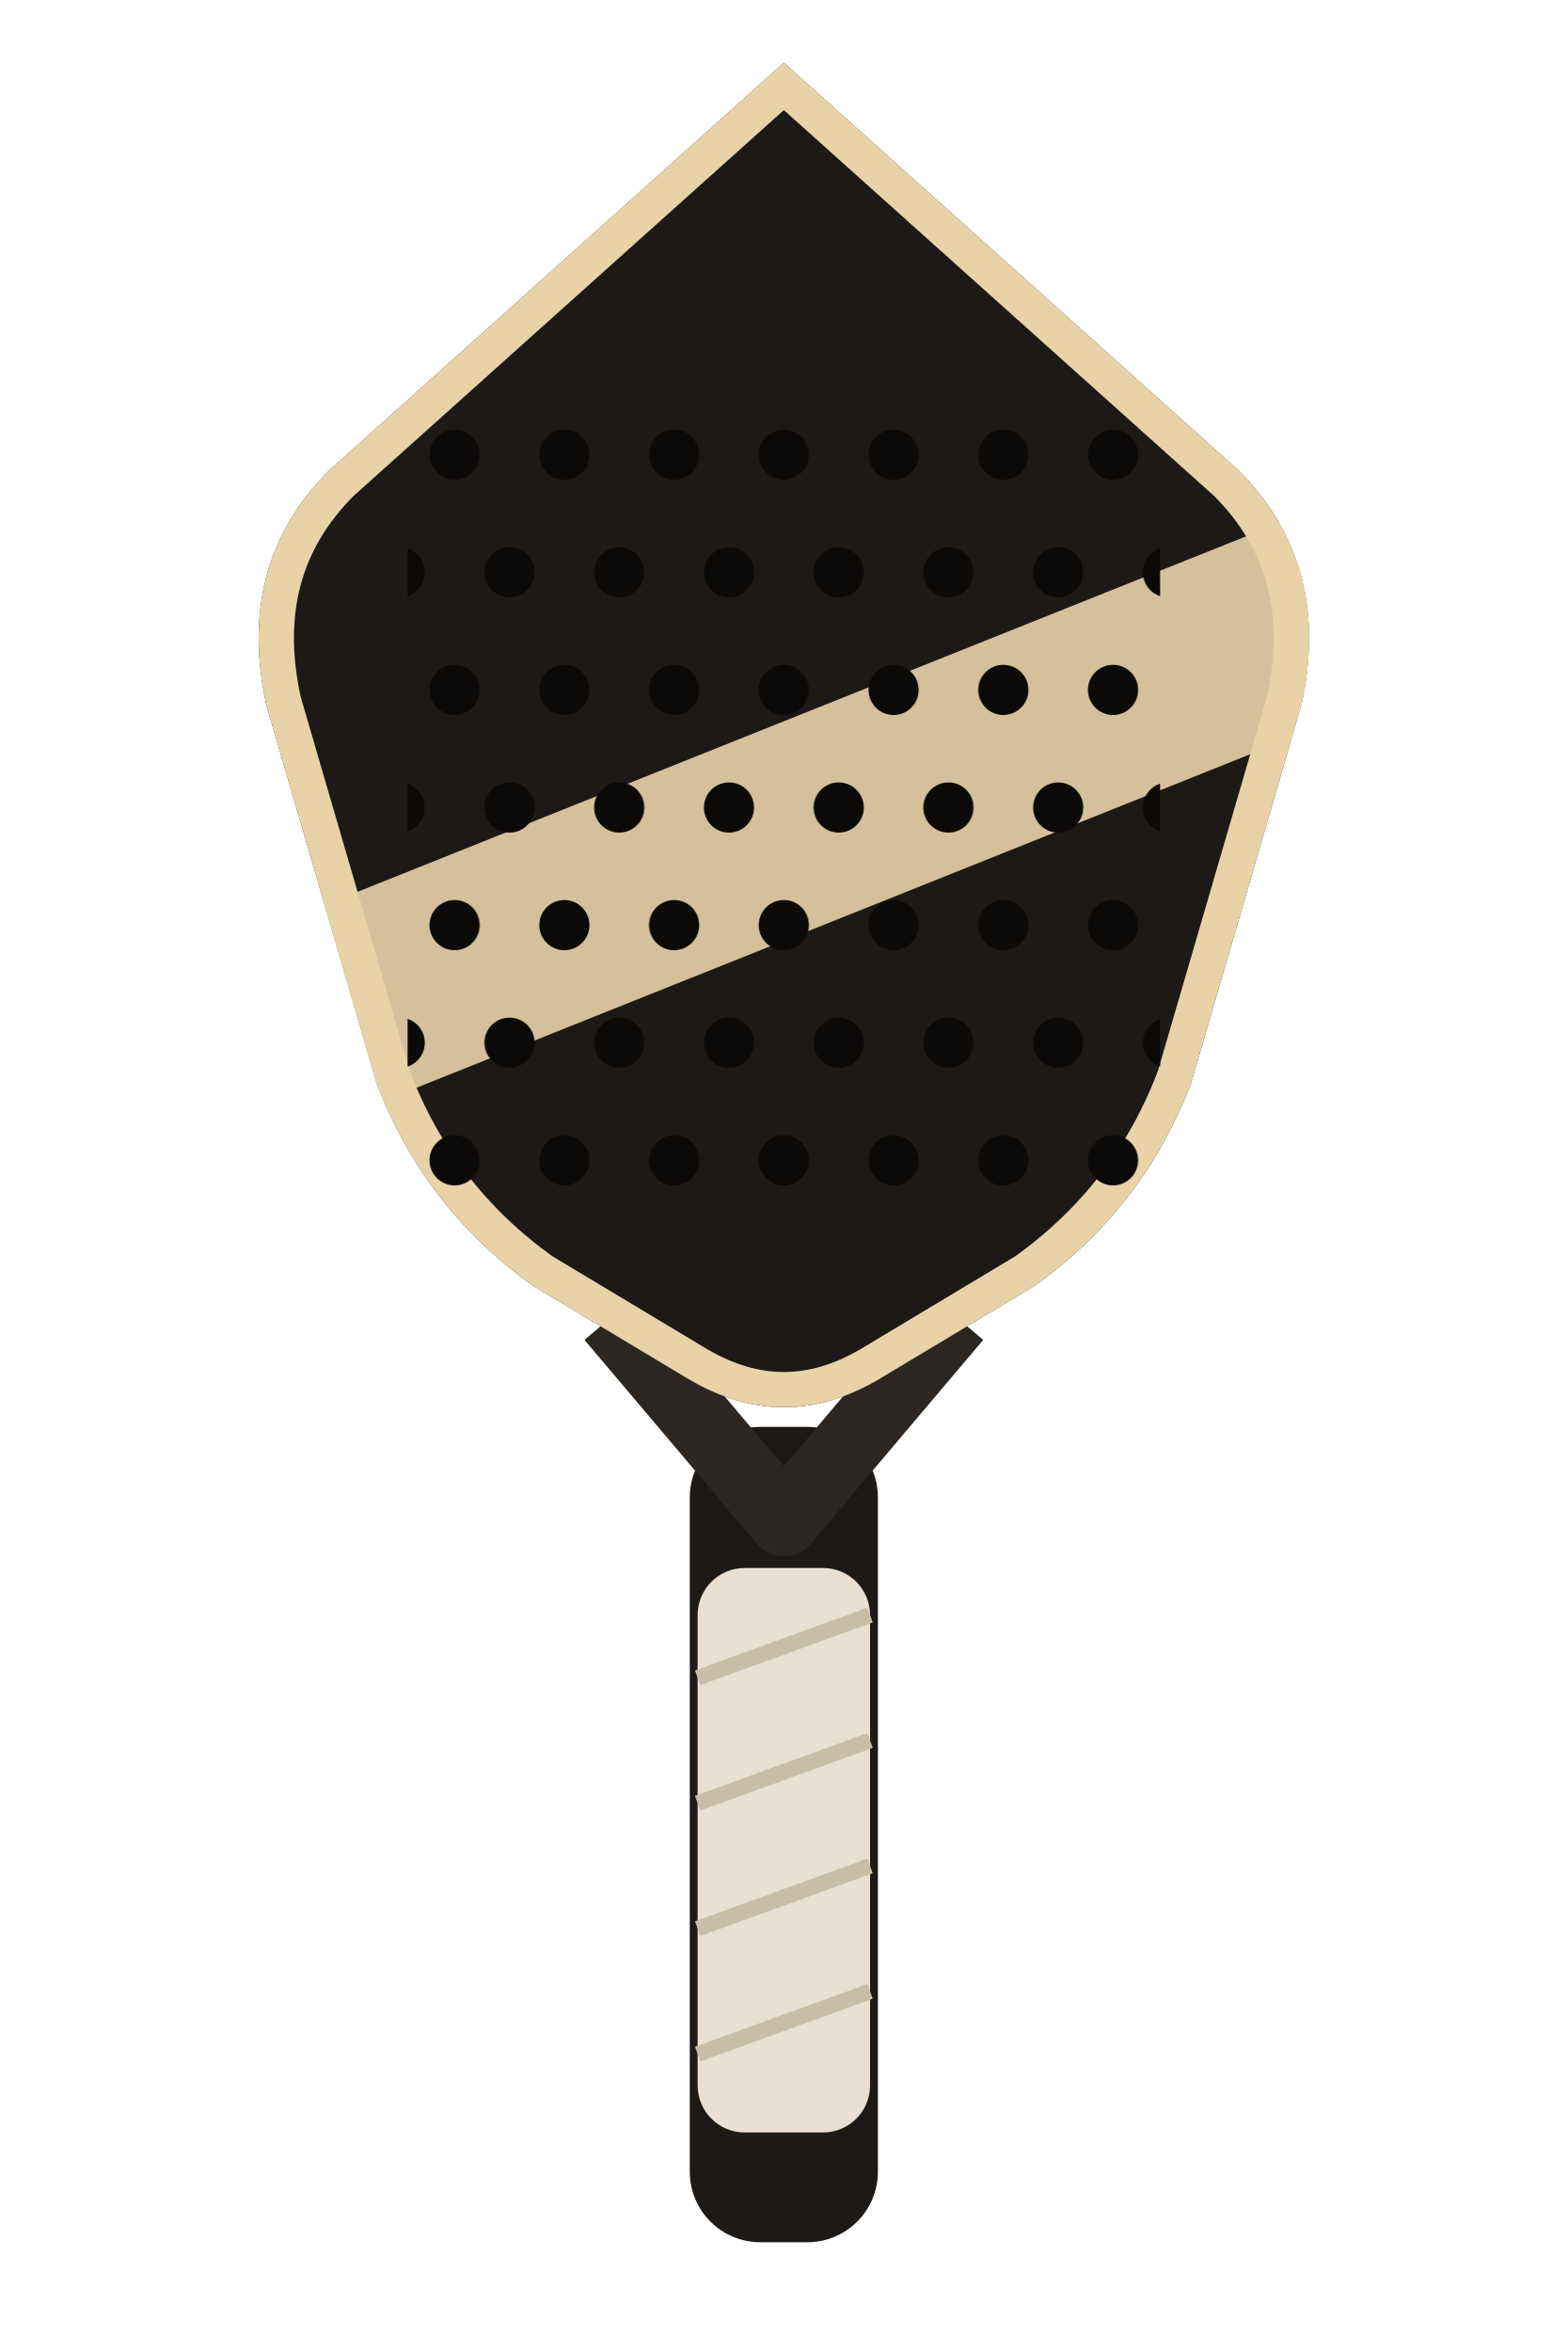
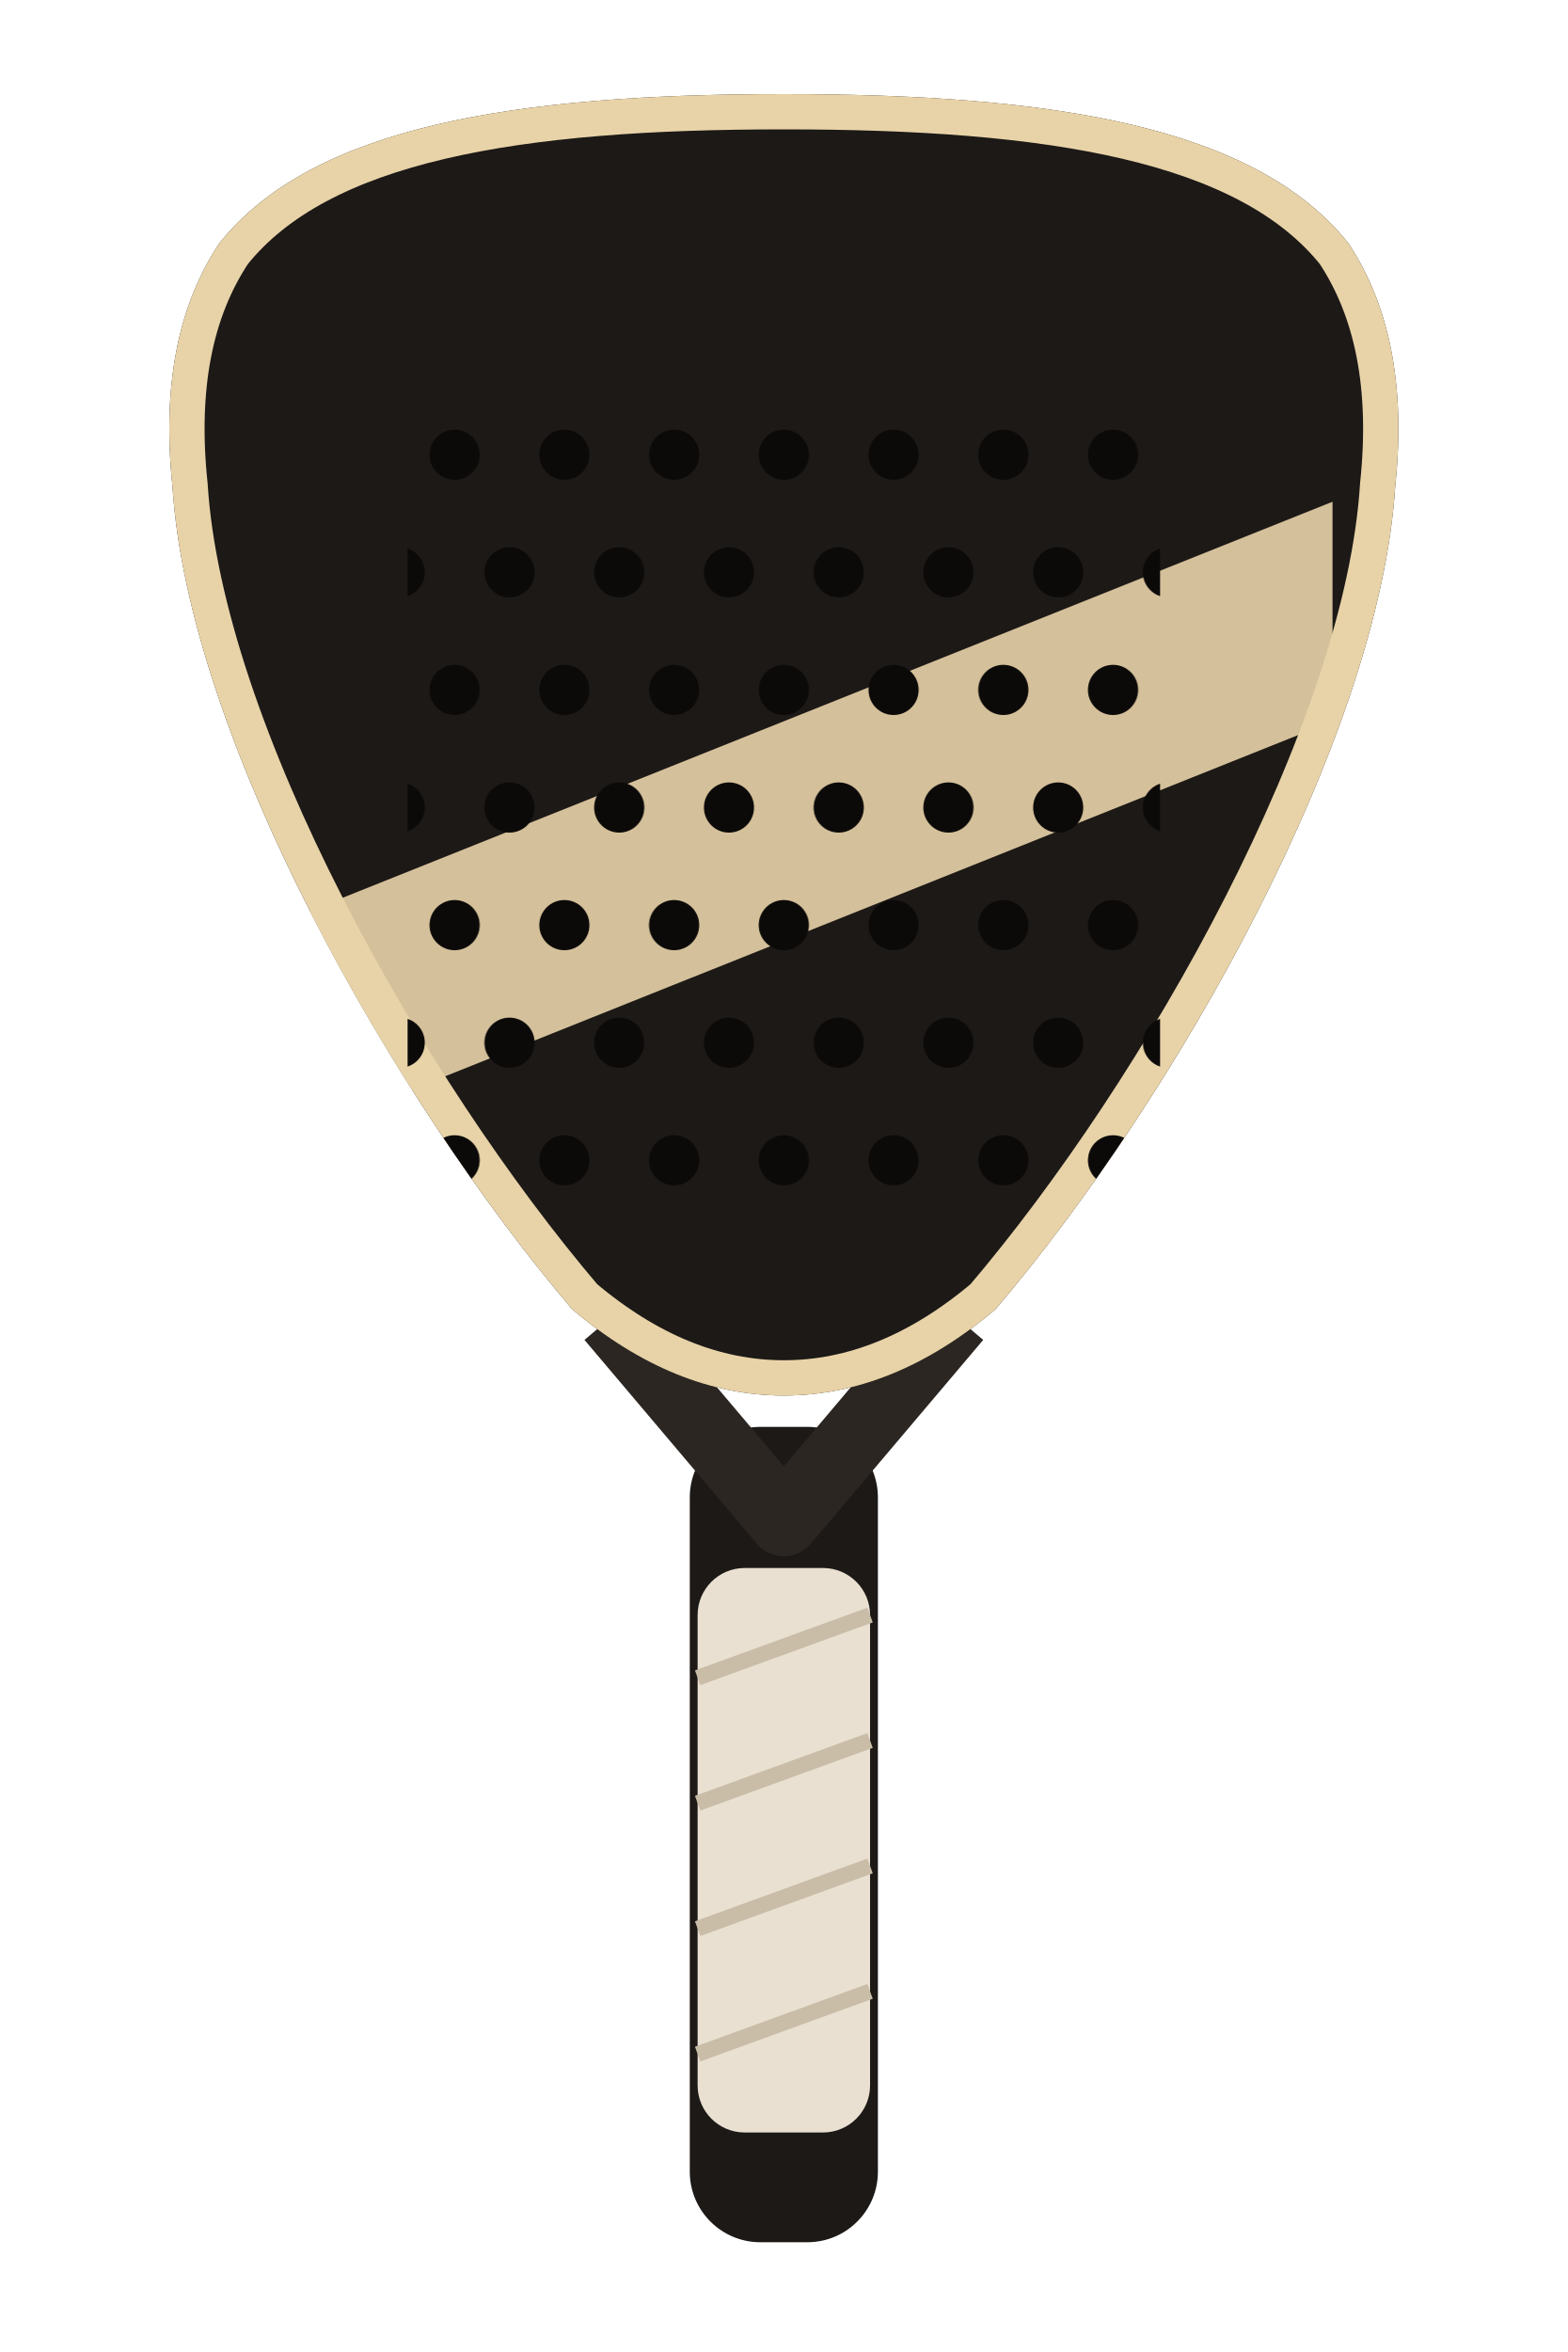
<svg xmlns="http://www.w3.org/2000/svg" viewBox="0 0 200 300">
  <defs>
    <clipPath id="c">
-       <path d="M100 8L158 60Q170 72 166 90L152 138Q146 154 132 164L112 176Q100 183 88 176L68 164Q54 154 48 138L34 90Q30 72 42 60Z" />
+       <path d="M100 12C134 12 160 16 172 31Q180 43 178 62C176 94 150 140 127 167Q114 178 100 178Q86 178 73 167C50 140 24 94 22 62Q20 43 28 31C40 16 66 12 100 12Z" />
    </clipPath>
    <pattern id="h" width="14" height="30" patternUnits="userSpaceOnUse" x="51" y="51">
      <circle cx="7" cy="7" r="3.2" fill="#0c0a09" />
      <circle cx="14" cy="22" r="3.2" fill="#0c0a09" />
      <circle cx="0" cy="22" r="3.2" fill="#0c0a09" />
    </pattern>
  </defs>
  <rect x="88" y="182" width="24" height="104" rx="9" fill="#1c1917" />
  <rect x="89" y="200" width="22" height="72" rx="6" fill="#e9e0d1" />
  <path d="M89 214l22-8M89 230l22-8M89 246l22-8M89 262l22-8" stroke="#c9bda8" stroke-width="2" />
  <path d="M78 168l22 26 22-26" fill="none" stroke="#2b2622" stroke-width="9" stroke-linejoin="round" />
-   <path d="M100 8L158 60Q170 72 166 90L152 138Q146 154 132 164L112 176Q100 183 88 176L68 164Q54 154 48 138L34 90Q30 72 42 60Z" fill="#1c1917" />
+   <path d="M100 12C134 12 160 16 172 31Q180 43 178 62C176 94 150 140 127 167Q114 178 100 178Q86 178 73 167C50 140 24 94 22 62Q20 43 28 31C40 16 66 12 100 12Z" fill="#1c1917" />
  <g clip-path="url(#c)">
-     <path d="M100 8L158 60Q170 72 166 90L152 138Q146 154 132 164L112 176Q100 183 88 176L68 164Q54 154 48 138L34 90Q30 72 42 60Z" fill="none" stroke="#e8d3a8" stroke-width="9" />
+     <path d="M100 12C134 12 160 16 172 31Q180 43 178 62C176 94 150 140 127 167Q114 178 100 178Q86 178 73 167C50 140 24 94 22 62Q20 43 28 31C40 16 66 12 100 12Z" fill="none" stroke="#e8d3a8" stroke-width="9" />
    <path d="M30 120 L170 64 L170 92 L30 148z" fill="#e8d3a8" opacity=".9" />
    <rect x="52" y="50" width="96" height="108" fill="url(#h)" />
  </g>
</svg>
